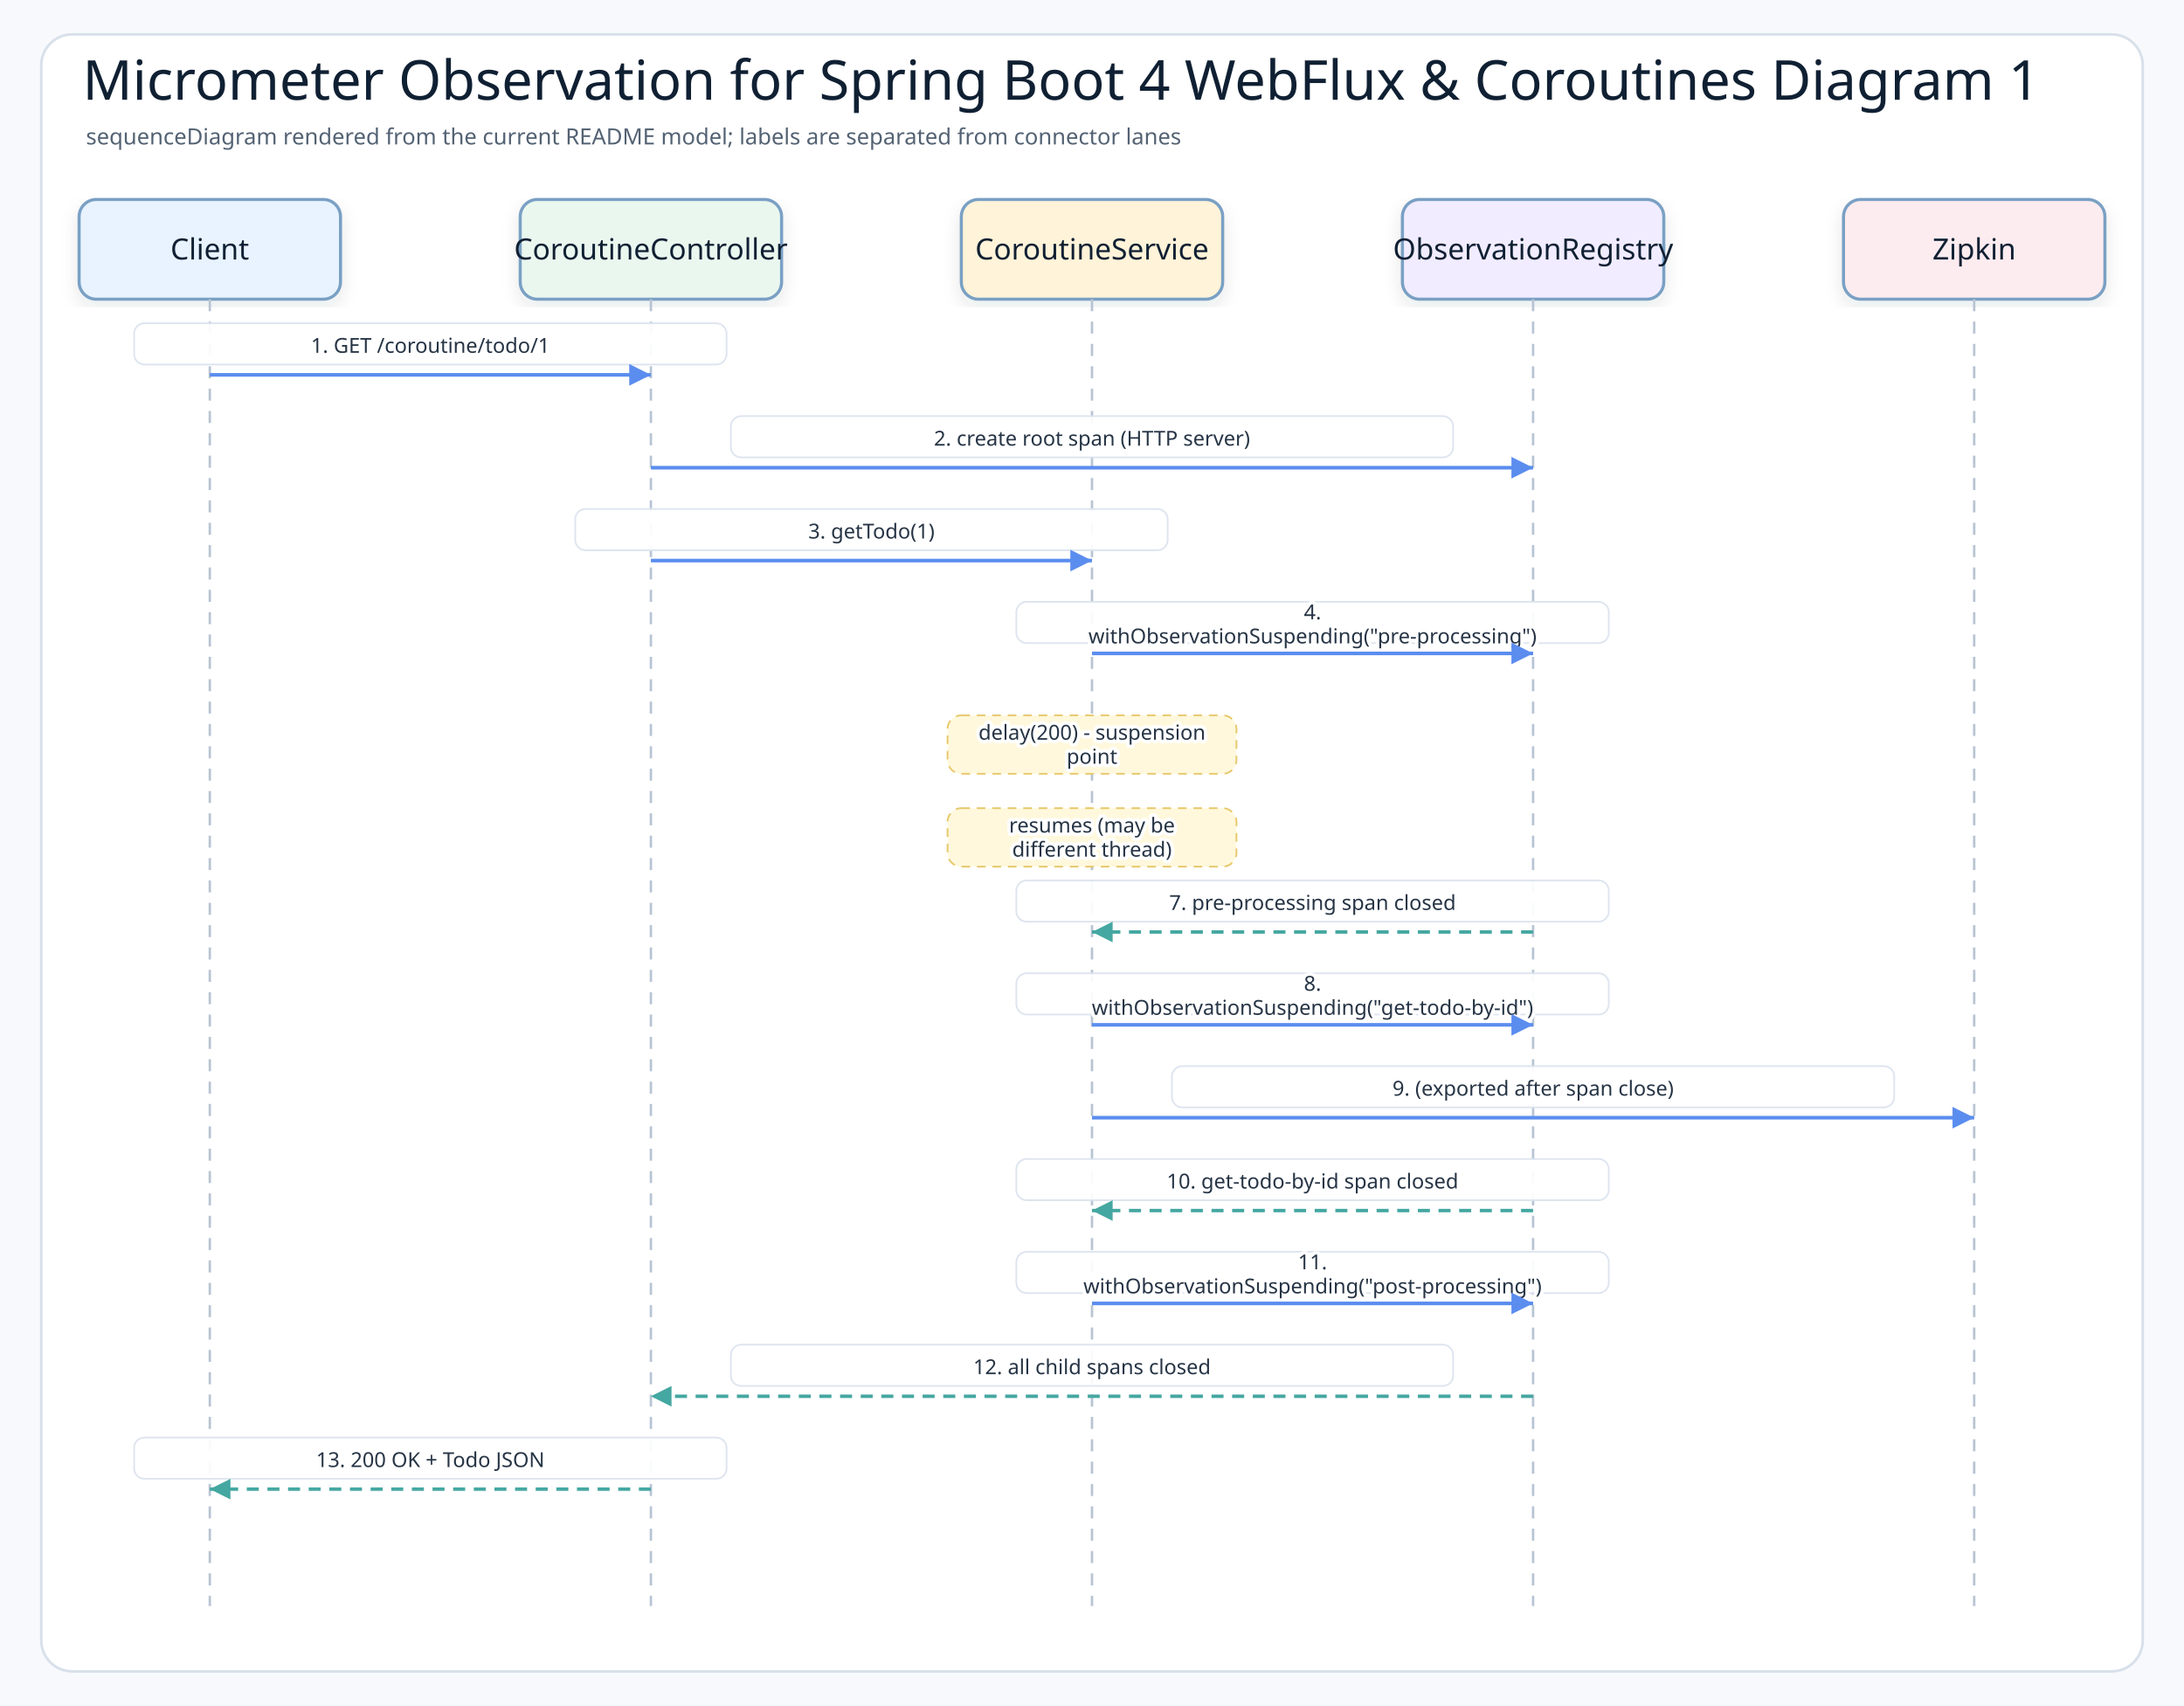
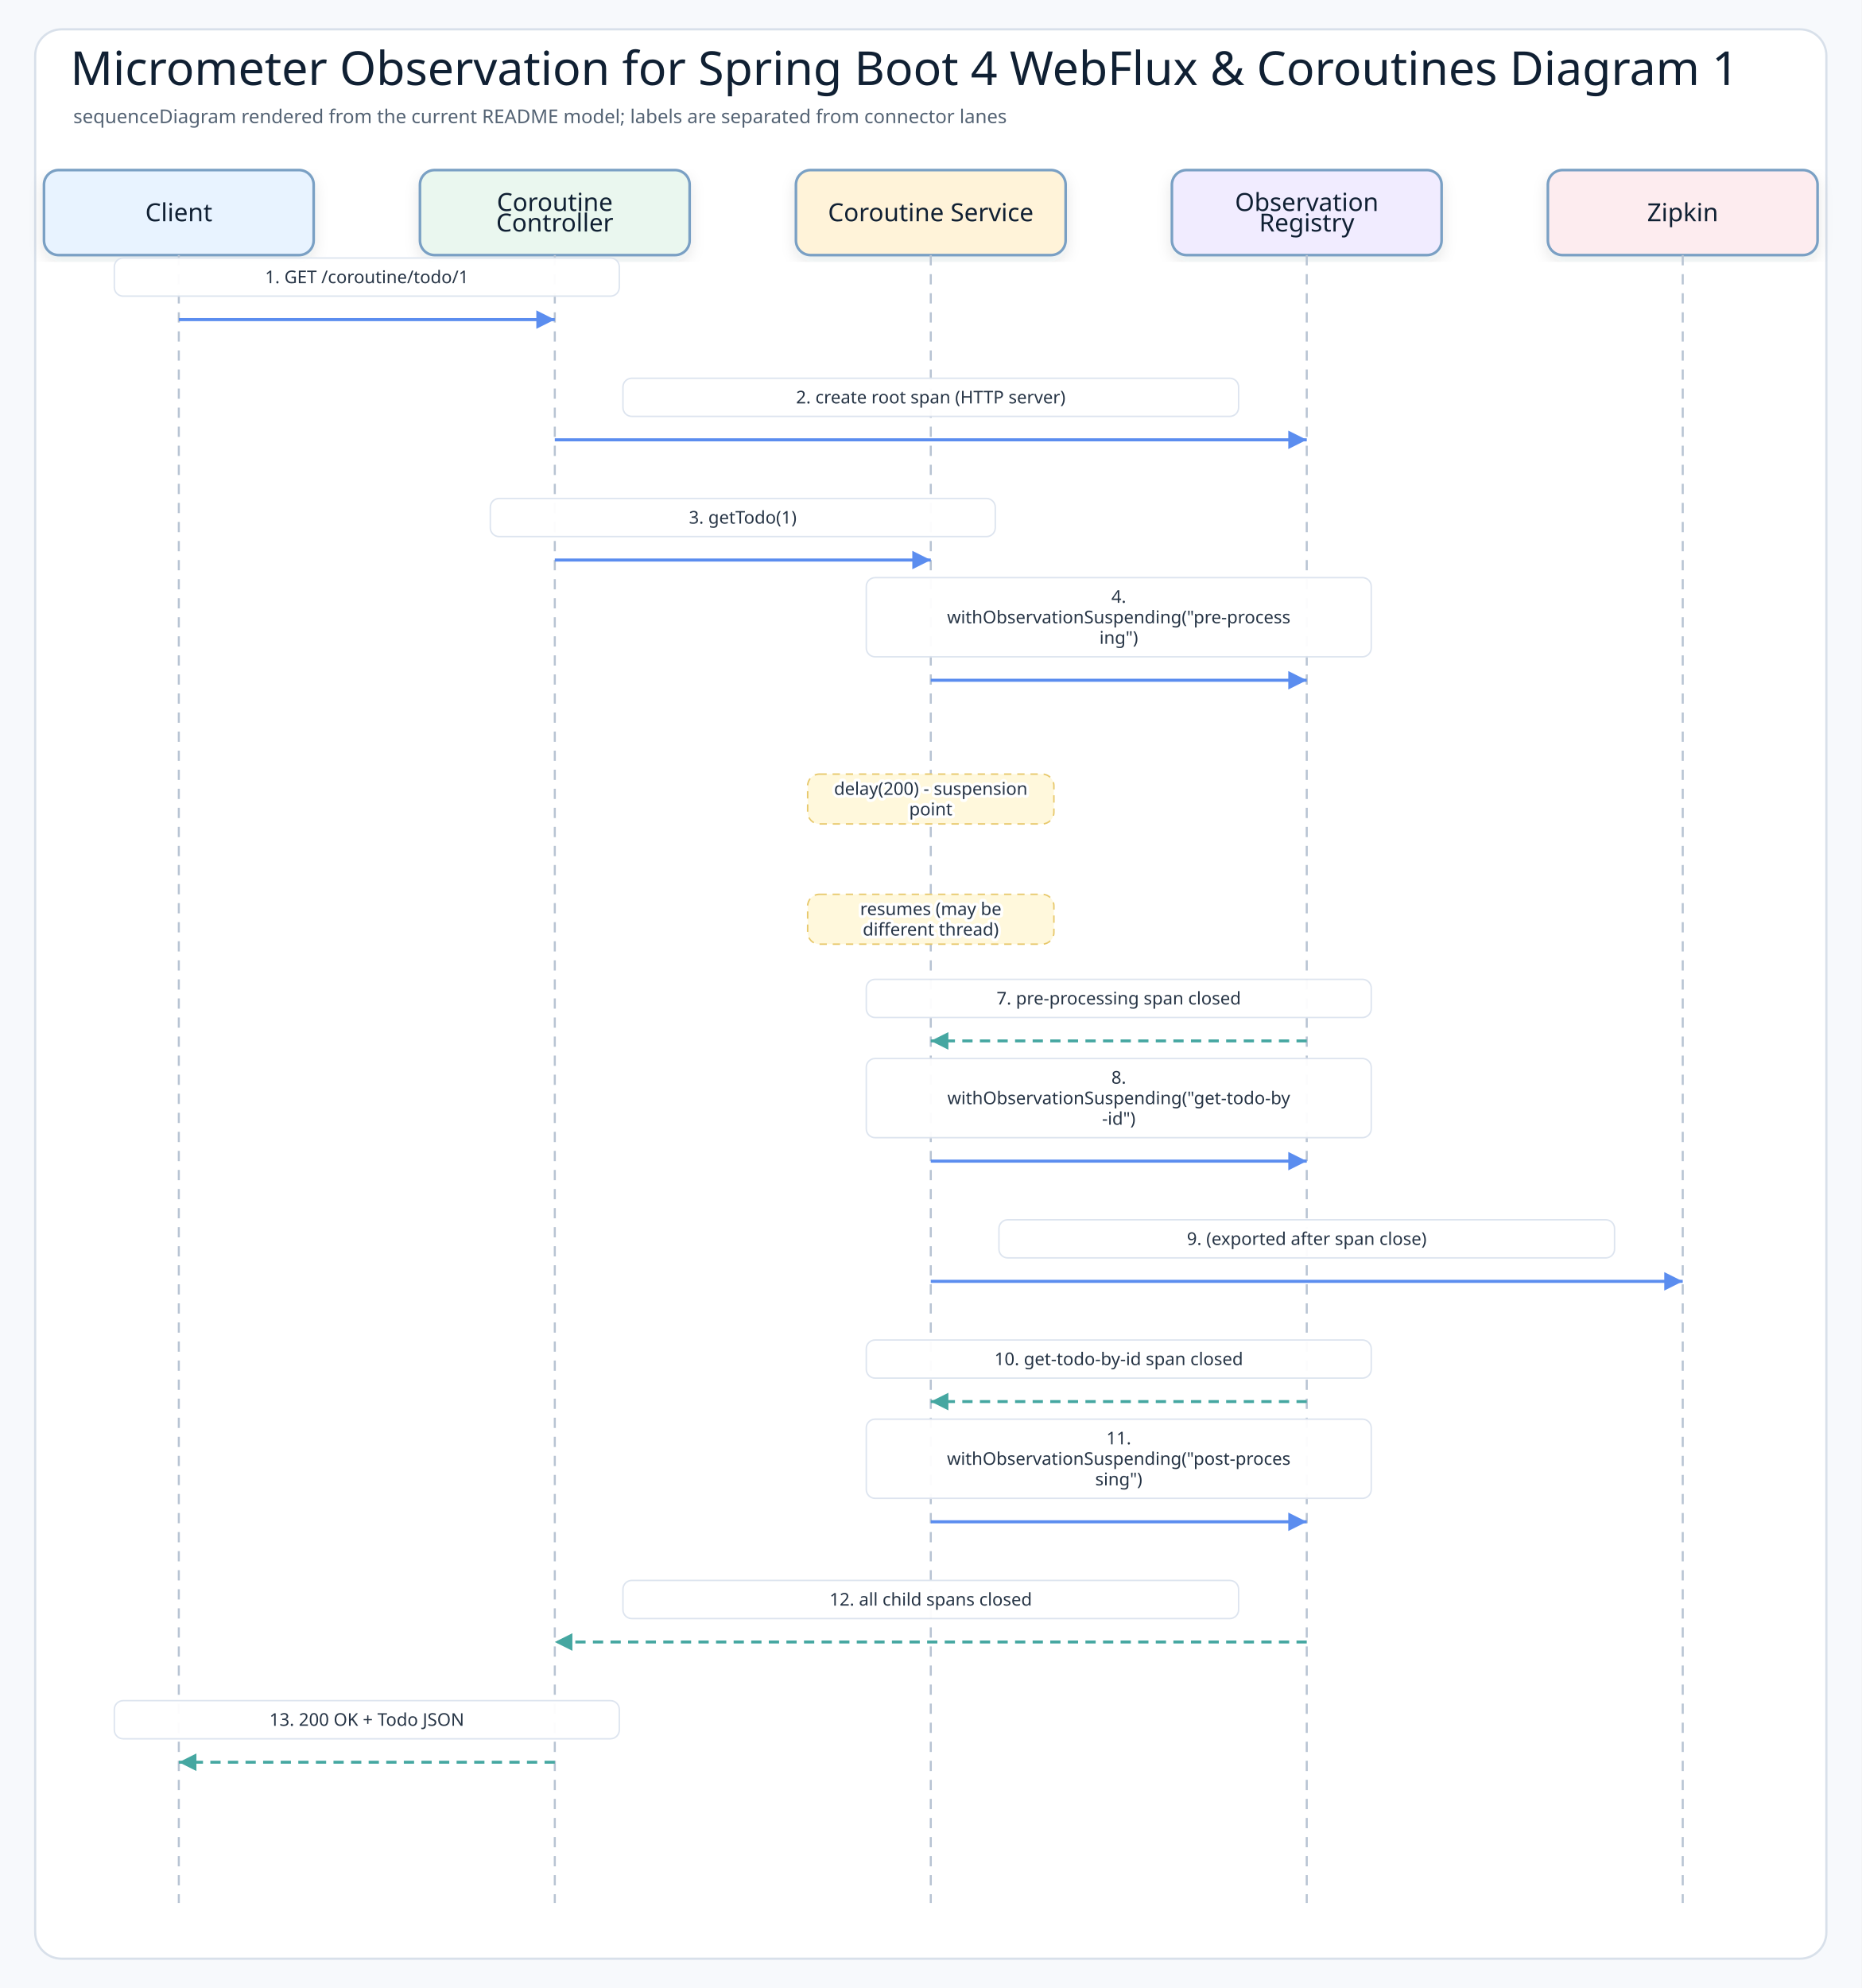
- <svg xmlns="http://www.w3.org/2000/svg" width="1270" height="992" viewBox="0 0 1270 992" role="img" aria-label="Micrometer Observation for Spring Boot 4 WebFlux &amp; Coroutines Diagram 1">
+ <svg xmlns="http://www.w3.org/2000/svg" width="1270" height="1356" viewBox="0 0 1270 1356" role="img" aria-label="Micrometer Observation for Spring Boot 4 WebFlux &amp; Coroutines Diagram 1">
  <defs>
    <filter id="shadow" x="-8%" y="-8%" width="116%" height="116%">
      <feDropShadow dx="0" dy="4" stdDeviation="5" flood-color="#1f2937" flood-opacity="0.10" />
    </filter>
    <marker id="arrowBlue" markerWidth="8" markerHeight="8" refX="7" refY="4" orient="auto" markerUnits="strokeWidth">
      <path d="M1 1 L7 4 L1 7 Z" fill="#5b8def" />
    </marker>
    <marker id="arrowTeal" markerWidth="8" markerHeight="8" refX="7" refY="4" orient="auto" markerUnits="strokeWidth">
      <path d="M1 1 L7 4 L1 7 Z" fill="#45a7a1" />
    </marker>
    <style>
    .canvas{fill:#f7f9fc}
    .frame{fill:#ffffff;stroke:#d8e0ea;stroke-width:1.5}
    .title{font-family:"Architects Daughter";font-size:32px;fill:#102033}
    .subtitle{font-family:"Comic Mono";font-size:13px;fill:#536273}
    .actor{font-family:"Architects Daughter";font-size:17px;fill:#102033}
    .detail{font-family:"Comic Mono";font-size:11px;fill:#536273}
    .message{font-family:"Comic Mono";font-size:12px;fill:#263445;paint-order:stroke;stroke:#ffffff;stroke-width:4px;stroke-linejoin:round}
    .branch{font-family:"Architects Daughter";font-size:15px;fill:#1f3b57}
    .lifeline{stroke:#b8c4d3;stroke-width:1.4;stroke-dasharray:7 6}
    .call{stroke:#5b8def;stroke-width:2.1;fill:none;marker-end:url(#arrowBlue)}
    .return{stroke:#45a7a1;stroke-width:2;stroke-dasharray:7 5;fill:none;marker-end:url(#arrowTeal)}
    .box{stroke-width:1.8;filter:url(#shadow)}
  </style>
  </defs>
-   <rect class="canvas" width="1270" height="992" />
-   <rect class="frame" x="24" y="20" width="1222" height="952" rx="18" />
+   <rect class="canvas" width="1270" height="1356" />
+   <rect class="frame" x="24" y="20" width="1222" height="1316" rx="18" />
  <text class="title" x="48" y="58">Micrometer Observation for Spring Boot 4 WebFlux &amp; Coroutines Diagram 1</text>
  <text class="subtitle" x="50" y="84">sequenceDiagram rendered from the current README model; labels are separated from connector lanes</text>
-   <rect class="box" x="46" y="116" width="152" height="58" rx="10" fill="#e8f3ff" stroke="#7aa0c4" />
+   <rect class="box" x="30" y="116" width="184" height="58" rx="10" fill="#e8f3ff" stroke="#7aa0c4" />
  <text class="actor" x="122" y="145" text-anchor="middle" dominant-baseline="middle">Client</text>
-   <line class="lifeline" x1="122" y1="174" x2="122" y2="934" />
-   <rect class="box" x="302.5" y="116" width="152" height="58" rx="10" fill="#eaf7ef" stroke="#7aa0c4" />
-   <text class="actor" x="378.5" y="145" text-anchor="middle" dominant-baseline="middle">CoroutineController</text>
-   <line class="lifeline" x1="378.5" y1="174" x2="378.5" y2="934" />
-   <rect class="box" x="559" y="116" width="152" height="58" rx="10" fill="#fff3d9" stroke="#7aa0c4" />
-   <text class="actor" x="635" y="145" text-anchor="middle" dominant-baseline="middle">CoroutineService</text>
-   <line class="lifeline" x1="635" y1="174" x2="635" y2="934" />
-   <rect class="box" x="815.5" y="116" width="152" height="58" rx="10" fill="#f1ecff" stroke="#7aa0c4" />
-   <text class="actor" x="891.5" y="145" text-anchor="middle" dominant-baseline="middle">ObservationRegistry</text>
-   <line class="lifeline" x1="891.5" y1="174" x2="891.5" y2="934" />
-   <rect class="box" x="1072" y="116" width="152" height="58" rx="10" fill="#fdecef" stroke="#7aa0c4" />
+   <line class="lifeline" x1="122" y1="174" x2="122" y2="1298" />
+   <rect class="box" x="286.5" y="116" width="184" height="58" rx="10" fill="#eaf7ef" stroke="#7aa0c4" />
+   <text class="actor" x="378.5" y="138" text-anchor="middle" dominant-baseline="middle">Coroutine</text>
+   <text class="actor" x="378.5" y="152" text-anchor="middle" dominant-baseline="middle">Controller</text>
+   <line class="lifeline" x1="378.5" y1="174" x2="378.5" y2="1298" />
+   <rect class="box" x="543" y="116" width="184" height="58" rx="10" fill="#fff3d9" stroke="#7aa0c4" />
+   <text class="actor" x="635" y="145" text-anchor="middle" dominant-baseline="middle">Coroutine Service</text>
+   <line class="lifeline" x1="635" y1="174" x2="635" y2="1298" />
+   <rect class="box" x="799.5" y="116" width="184" height="58" rx="10" fill="#f1ecff" stroke="#7aa0c4" />
+   <text class="actor" x="891.5" y="138" text-anchor="middle" dominant-baseline="middle">Observation</text>
+   <text class="actor" x="891.5" y="152" text-anchor="middle" dominant-baseline="middle">Registry</text>
+   <line class="lifeline" x1="891.5" y1="174" x2="891.5" y2="1298" />
+   <rect class="box" x="1056" y="116" width="184" height="58" rx="10" fill="#fdecef" stroke="#7aa0c4" />
  <text class="actor" x="1148" y="145" text-anchor="middle" dominant-baseline="middle">Zipkin</text>
-   <line class="lifeline" x1="1148" y1="174" x2="1148" y2="934" />
-   <rect x="78" y="188" width="344.5" height="24" rx="6" fill="#ffffff" opacity="0.92" stroke="#dbe3ee" />
-   <text class="message" x="250.25" y="201" text-anchor="middle" dominant-baseline="middle">1. GET /coroutine/todo/1</text>
+   <line class="lifeline" x1="1148" y1="174" x2="1148" y2="1298" />
+   <rect x="78" y="176" width="344.5" height="26" rx="6" fill="#ffffff" opacity="0.95" stroke="#dbe3ee" />
+   <text class="message" x="250.25" y="189" text-anchor="middle" dominant-baseline="middle">1. GET /coroutine/todo/1</text>
  <path class="call" d="M122 218 L378.5 218" />
-   <rect x="425" y="242" width="420" height="24" rx="6" fill="#ffffff" opacity="0.92" stroke="#dbe3ee" />
-   <text class="message" x="635" y="255" text-anchor="middle" dominant-baseline="middle">2. create root span (HTTP server)</text>
-   <path class="call" d="M378.5 272 L891.5 272" />
-   <rect x="334.5" y="296" width="344.5" height="24" rx="6" fill="#ffffff" opacity="0.92" stroke="#dbe3ee" />
-   <text class="message" x="506.75" y="309" text-anchor="middle" dominant-baseline="middle">3. getTodo(1)</text>
-   <path class="call" d="M378.5 326 L635 326" />
-   <rect x="591" y="350" width="344.5" height="24" rx="6" fill="#ffffff" opacity="0.92" stroke="#dbe3ee" />
-   <text class="message" x="763.25" y="356" text-anchor="middle" dominant-baseline="middle">4.</text>
-   <text class="message" x="763.25" y="370" text-anchor="middle" dominant-baseline="middle">withObservationSuspending("pre-processing")</text>
-   <path class="call" d="M635 380 L891.5 380" />
-   <rect x="551" y="416" width="168" height="34" rx="8" fill="#fff8dc" stroke="#e7c86b" stroke-dasharray="5 4" />
-   <text class="message" x="635" y="426" text-anchor="middle" dominant-baseline="middle">delay(200) - suspension</text>
-   <text class="message" x="635" y="440" text-anchor="middle" dominant-baseline="middle">point</text>
-   <rect x="551" y="470" width="168" height="34" rx="8" fill="#fff8dc" stroke="#e7c86b" stroke-dasharray="5 4" />
-   <text class="message" x="635" y="480" text-anchor="middle" dominant-baseline="middle">resumes (may be</text>
-   <text class="message" x="635" y="494" text-anchor="middle" dominant-baseline="middle">different thread)</text>
-   <rect x="591" y="512" width="344.5" height="24" rx="6" fill="#ffffff" opacity="0.92" stroke="#dbe3ee" />
-   <text class="message" x="763.25" y="525" text-anchor="middle" dominant-baseline="middle">7. pre-processing span closed</text>
-   <path class="return" d="M891.5 542 L635 542" />
-   <rect x="591" y="566" width="344.5" height="24" rx="6" fill="#ffffff" opacity="0.92" stroke="#dbe3ee" />
-   <text class="message" x="763.25" y="572" text-anchor="middle" dominant-baseline="middle">8.</text>
-   <text class="message" x="763.25" y="586" text-anchor="middle" dominant-baseline="middle">withObservationSuspending("get-todo-by-id")</text>
-   <path class="call" d="M635 596 L891.5 596" />
-   <rect x="681.5" y="620" width="420" height="24" rx="6" fill="#ffffff" opacity="0.92" stroke="#dbe3ee" />
-   <text class="message" x="891.5" y="633" text-anchor="middle" dominant-baseline="middle">9. (exported after span close)</text>
-   <path class="call" d="M635 650 L1148 650" />
-   <rect x="591" y="674" width="344.5" height="24" rx="6" fill="#ffffff" opacity="0.92" stroke="#dbe3ee" />
-   <text class="message" x="763.25" y="687" text-anchor="middle" dominant-baseline="middle">10. get-todo-by-id span closed</text>
-   <path class="return" d="M891.5 704 L635 704" />
-   <rect x="591" y="728" width="344.5" height="24" rx="6" fill="#ffffff" opacity="0.92" stroke="#dbe3ee" />
-   <text class="message" x="763.25" y="734" text-anchor="middle" dominant-baseline="middle">11.</text>
-   <text class="message" x="763.25" y="748" text-anchor="middle" dominant-baseline="middle">withObservationSuspending("post-processing")</text>
-   <path class="call" d="M635 758 L891.5 758" />
-   <rect x="425" y="782" width="420" height="24" rx="6" fill="#ffffff" opacity="0.92" stroke="#dbe3ee" />
-   <text class="message" x="635" y="795" text-anchor="middle" dominant-baseline="middle">12. all child spans closed</text>
-   <path class="return" d="M891.5 812 L378.5 812" />
-   <rect x="78" y="836" width="344.5" height="24" rx="6" fill="#ffffff" opacity="0.92" stroke="#dbe3ee" />
-   <text class="message" x="250.25" y="849" text-anchor="middle" dominant-baseline="middle">13. 200 OK + Todo JSON</text>
-   <path class="return" d="M378.5 866 L122 866" />
+   <rect x="425" y="258" width="420" height="26" rx="6" fill="#ffffff" opacity="0.95" stroke="#dbe3ee" />
+   <text class="message" x="635" y="271" text-anchor="middle" dominant-baseline="middle">2. create root span (HTTP server)</text>
+   <path class="call" d="M378.5 300 L891.5 300" />
+   <rect x="334.5" y="340" width="344.5" height="26" rx="6" fill="#ffffff" opacity="0.95" stroke="#dbe3ee" />
+   <text class="message" x="506.75" y="353" text-anchor="middle" dominant-baseline="middle">3. getTodo(1)</text>
+   <path class="call" d="M378.5 382 L635 382" />
+   <rect x="591" y="394" width="344.5" height="54" rx="6" fill="#ffffff" opacity="0.95" stroke="#dbe3ee" />
+   <text class="message" x="763.25" y="407" text-anchor="middle" dominant-baseline="middle">4.</text>
+   <text class="message" x="763.25" y="421" text-anchor="middle" dominant-baseline="middle">withObservationSuspending("pre-process</text>
+   <text class="message" x="763.25" y="435" text-anchor="middle" dominant-baseline="middle">ing")</text>
+   <path class="call" d="M635 464 L891.5 464" />
+   <rect x="551" y="528" width="168" height="34" rx="8" fill="#fff8dc" stroke="#e7c86b" stroke-dasharray="5 4" />
+   <text class="message" x="635" y="538" text-anchor="middle" dominant-baseline="middle">delay(200) - suspension</text>
+   <text class="message" x="635" y="552" text-anchor="middle" dominant-baseline="middle">point</text>
+   <rect x="551" y="610" width="168" height="34" rx="8" fill="#fff8dc" stroke="#e7c86b" stroke-dasharray="5 4" />
+   <text class="message" x="635" y="620" text-anchor="middle" dominant-baseline="middle">resumes (may be</text>
+   <text class="message" x="635" y="634" text-anchor="middle" dominant-baseline="middle">different thread)</text>
+   <rect x="591" y="668" width="344.5" height="26" rx="6" fill="#ffffff" opacity="0.95" stroke="#dbe3ee" />
+   <text class="message" x="763.25" y="681" text-anchor="middle" dominant-baseline="middle">7. pre-processing span closed</text>
+   <path class="return" d="M891.5 710 L635 710" />
+   <rect x="591" y="722" width="344.5" height="54" rx="6" fill="#ffffff" opacity="0.95" stroke="#dbe3ee" />
+   <text class="message" x="763.25" y="735" text-anchor="middle" dominant-baseline="middle">8.</text>
+   <text class="message" x="763.25" y="749" text-anchor="middle" dominant-baseline="middle">withObservationSuspending("get-todo-by</text>
+   <text class="message" x="763.25" y="763" text-anchor="middle" dominant-baseline="middle">-id")</text>
+   <path class="call" d="M635 792 L891.5 792" />
+   <rect x="681.5" y="832" width="420" height="26" rx="6" fill="#ffffff" opacity="0.95" stroke="#dbe3ee" />
+   <text class="message" x="891.5" y="845" text-anchor="middle" dominant-baseline="middle">9. (exported after span close)</text>
+   <path class="call" d="M635 874 L1148 874" />
+   <rect x="591" y="914" width="344.5" height="26" rx="6" fill="#ffffff" opacity="0.95" stroke="#dbe3ee" />
+   <text class="message" x="763.25" y="927" text-anchor="middle" dominant-baseline="middle">10. get-todo-by-id span closed</text>
+   <path class="return" d="M891.5 956 L635 956" />
+   <rect x="591" y="968" width="344.5" height="54" rx="6" fill="#ffffff" opacity="0.95" stroke="#dbe3ee" />
+   <text class="message" x="763.25" y="981" text-anchor="middle" dominant-baseline="middle">11.</text>
+   <text class="message" x="763.25" y="995" text-anchor="middle" dominant-baseline="middle">withObservationSuspending("post-proces</text>
+   <text class="message" x="763.25" y="1009" text-anchor="middle" dominant-baseline="middle">sing")</text>
+   <path class="call" d="M635 1038 L891.5 1038" />
+   <rect x="425" y="1078" width="420" height="26" rx="6" fill="#ffffff" opacity="0.95" stroke="#dbe3ee" />
+   <text class="message" x="635" y="1091" text-anchor="middle" dominant-baseline="middle">12. all child spans closed</text>
+   <path class="return" d="M891.5 1120 L378.5 1120" />
+   <rect x="78" y="1160" width="344.5" height="26" rx="6" fill="#ffffff" opacity="0.95" stroke="#dbe3ee" />
+   <text class="message" x="250.25" y="1173" text-anchor="middle" dominant-baseline="middle">13. 200 OK + Todo JSON</text>
+   <path class="return" d="M378.5 1202 L122 1202" />
</svg>
